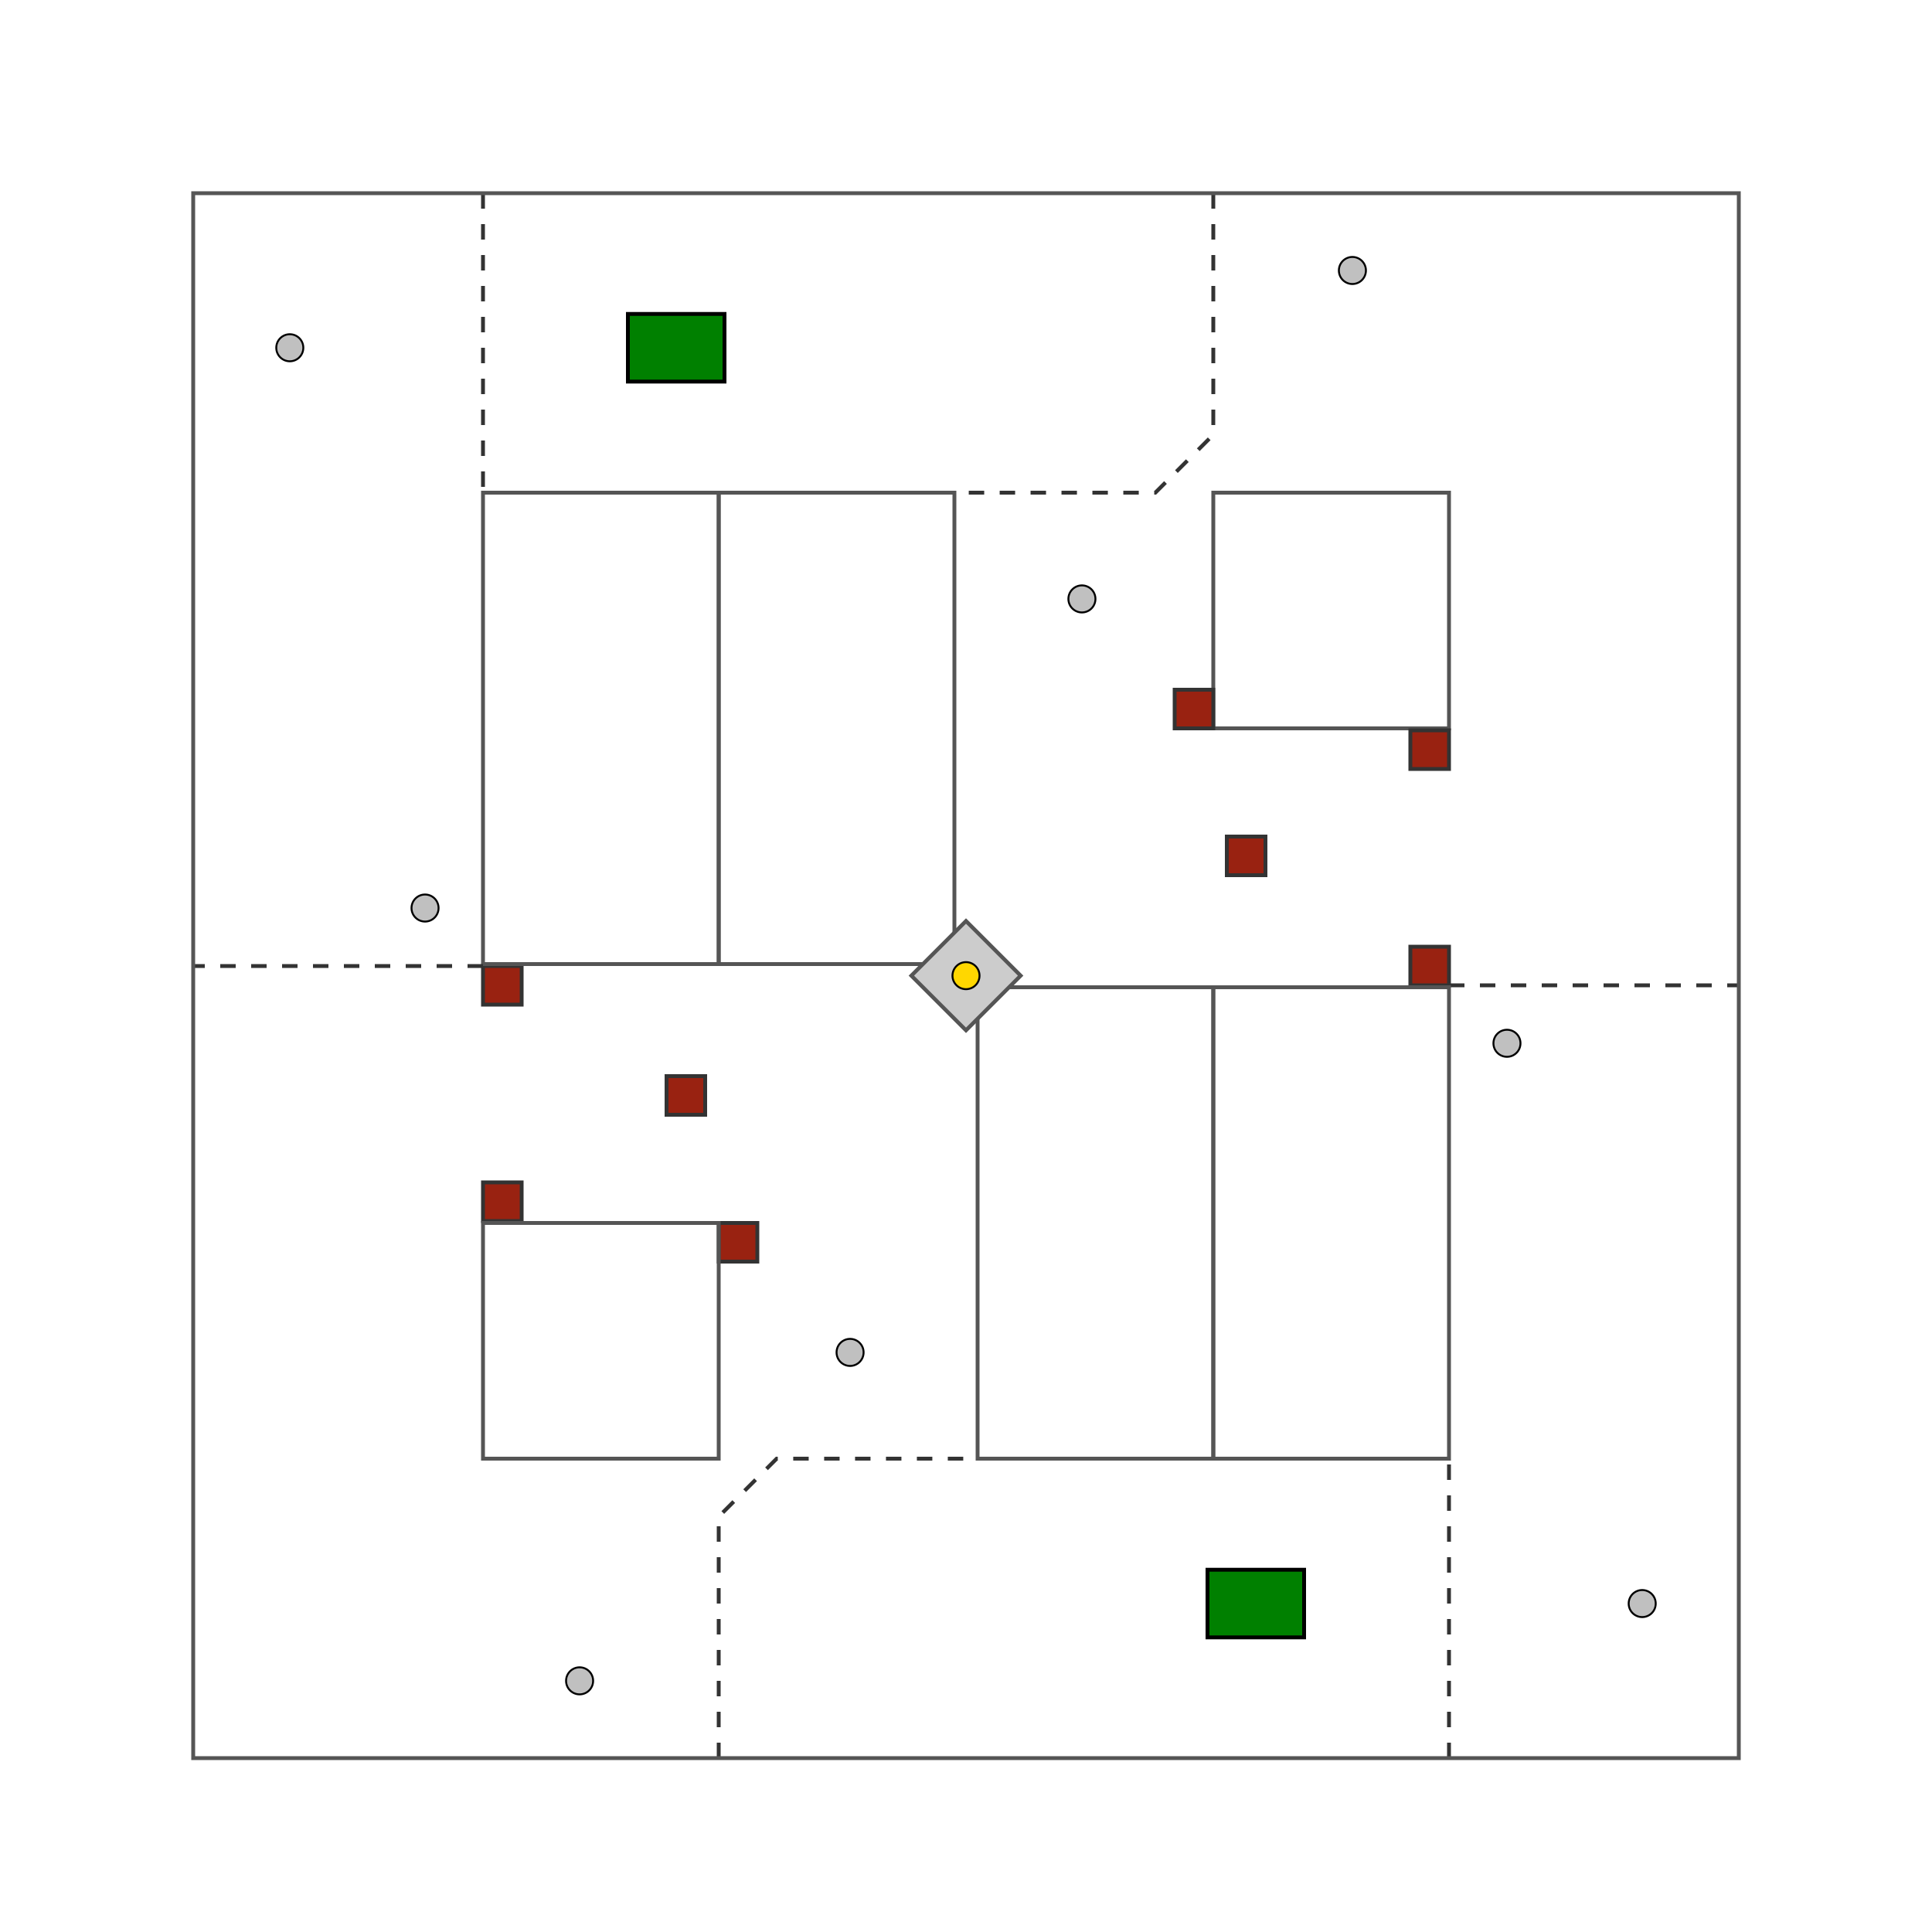
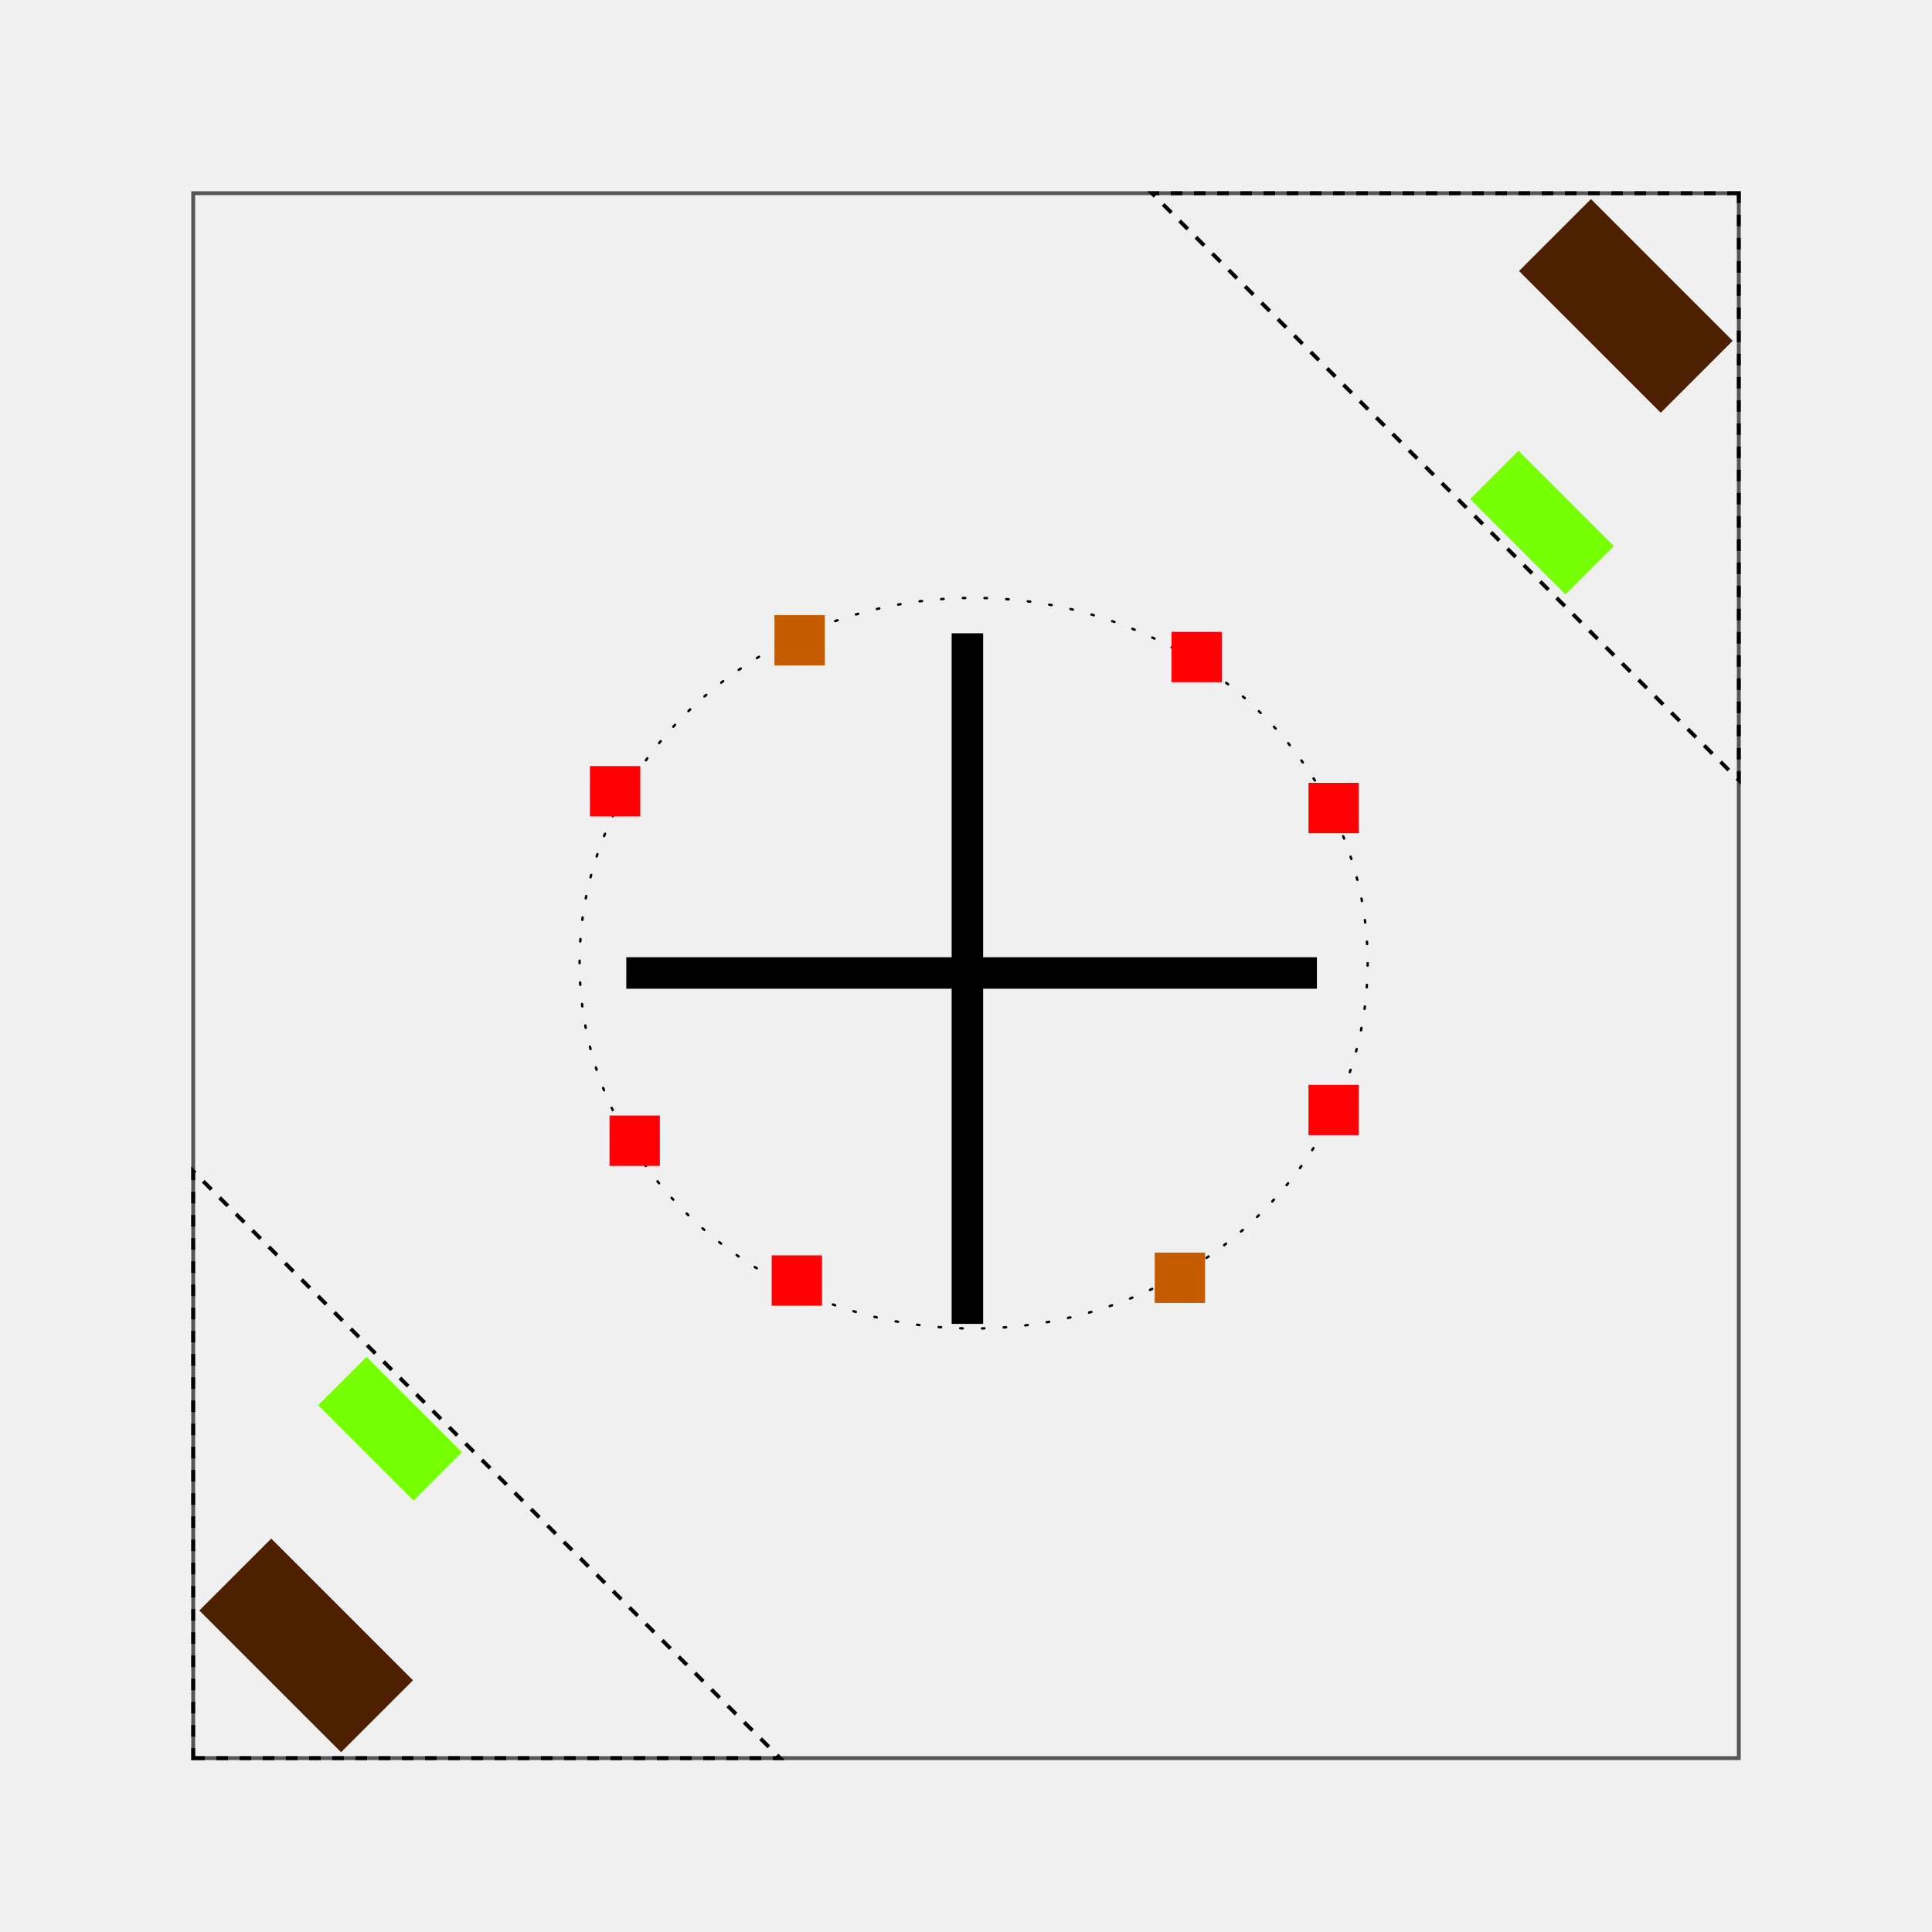
- <svg xmlns="http://www.w3.org/2000/svg" xmlns:xlink="http://www.w3.org/1999/xlink" version="1.1" baseProfile="full" width="1000" height="1000">
-   <style type="text/css">
-     
+ <svg xmlns="http://www.w3.org/2000/svg" xmlns:xlink="http://www.w3.org/1999/xlink" version="1.1" width="1000" height="1000" id="svg922">
+   <style type="text/css" id="style867">

      .arena-wall {
          fill: none;
          stroke: #555;
          stroke-width: .02;
      }

      .pedestal {
          fill: #ccc;
          stroke: #555;
          stroke-width: .02;
      }

      .platform {
          fill: #bbb;
          stroke: #555;
          stroke-width: .02;
      }

      .can {
          stroke: black;
          stroke-width: 0.01;
          fill: silver;
      }

      .supercan {
          stroke: black;
          stroke-width: 0.01;
          fill: gold;
      }

      #robot {
          fill: green;
          stroke: black;
          stroke-width: 0.02;
      }

      .zone-boundary {
          stroke: #333;
          stroke-width: 0.02;
          /*stroke-dasharray: 0.141, 0.141;*/
          stroke-dasharray: 0.08 0.08;
          stroke-dashoffset: -50%;
          fill: none;
      }

      .obstacle {
          stroke: #333;
          stroke-width: 0.02;
          fill: #921;
      }

-     
-   </style>
-   <defs>
+     </style>
+   <defs id="defs906">
    <circle cx="0" cy="0" r="0.07" id="can" />
    <rect width="0.35" height="0.5" x="-0.175" y="-0.25" id="robot" />
    <g id="side-zone">
-       <g transform="translate(2.5 0.8) rotate(90)">
-         <use xlink:href="#robot" />
+       <g transform="translate(2.5 0.8) rotate(90)" id="g873">
+         <use xlink:href="#robot" id="use871" />
      </g>
-       <line class="zone-boundary" x1="1.5" y1="0" x2="1.5" y2="1.55" />
-       <path class="zone-boundary" d="M5.28 0 v1.25 l-.3 .3 h-1.04" />
-       <line class="zone-boundary" x1="6.5" y1="4.1" x2="8" y2="4.1" />
-       <use xlink:href="#can" transform="translate(0.5 0.8)" class="can" />
-       <use xlink:href="#can" transform="translate(1.2 3.7)" class="can" />
-       <use xlink:href="#can" transform="translate(2.0 7.7)" class="can" />
-       <use xlink:href="#can" transform="translate(3.4 6.0)" class="can" />
-       <g class="obstacle">
-         <rect width="0.2" height="0.2" x="1.5" y="4.0" />
-         <rect width="0.2" height="0.2" x="1.5" y="5.12" />
-         <rect width="0.2" height="0.2" x="2.45" y="4.57" />
-         <rect width="0.2" height="0.2" x="2.72" y="5.33" />
+       <line class="zone-boundary" x1="1.5" y1="0" x2="1.5" y2="1.55" id="line875" />
+       <path class="zone-boundary" d="M5.28 0 v1.25 l-.3 .3 h-1.04" id="path877" />
+       <line class="zone-boundary" x1="6.5" y1="4.1" x2="8" y2="4.1" id="line879" />
+       <use xlink:href="#can" transform="translate(0.5 0.8)" class="can" id="use881" />
+       <use xlink:href="#can" transform="translate(1.2 3.7)" class="can" id="use883" />
+       <use xlink:href="#can" transform="translate(2.0 7.7)" class="can" id="use885" />
+       <use xlink:href="#can" transform="translate(3.4 6.0)" class="can" id="use887" />
+       <g class="obstacle" id="g897">
+         <rect width="0.2" height="0.2" x="1.5" y="4.0" id="rect889" />
+         <rect width="0.2" height="0.2" x="1.5" y="5.12" id="rect891" />
+         <rect width="0.2" height="0.2" x="2.45" y="4.57" id="rect893" />
+         <rect width="0.2" height="0.2" x="2.72" y="5.33" id="rect895" />
      </g>
-       <rect width="1.22" height="2.44" x="1.5" y="1.55" class="arena-wall" />
-       <rect width="1.22" height="2.44" x="2.72" y="1.55" class="arena-wall" />
-       <rect width="1.22" height="1.22" x="5.28" y="1.55" class="arena-wall" />
+       <rect width="1.22" height="2.44" x="1.5" y="1.55" class="arena-wall" id="rect899" />
+       <rect width="1.22" height="2.44" x="2.72" y="1.55" class="arena-wall" id="rect901" />
+       <rect width="1.22" height="1.22" x="5.28" y="1.55" class="arena-wall" id="rect903" />
    </g>
  </defs>
-   <rect width="100%" height="100%" fill="white" />
-   <g id="arena" transform="translate(100 100) scale(100)">
-     <use xlink:href="#side-zone" />
-     <use xlink:href="#side-zone" transform="rotate(180 4 4.05)" />
-     <g id="pedestal" transform="translate(4, 4.05) rotate(45 0 0)">
-       <rect x="-0.2" y="-0.2" width="0.4" height="0.4" class="pedestal" />
-       <use xlink:href="#can" class="supercan" />
-     </g>
-     <rect width="8" height="8.1" x="0" y="0" class="arena-wall" />
-   </g>
+   <rect style="fill:none;stroke:#555555;stroke-width:2" id="rect919" class="arena-wall" y="100" x="100" height="810" width="800" />
+   <path style="opacity:1;fill:none;fill-opacity:1;fill-rule:nonzero;stroke:#000000;stroke-width:1.248;stroke-linecap:round;stroke-miterlimit:4;stroke-dasharray:1.248, 9.983;stroke-dashoffset:0;stroke-opacity:1" id="path1748" d="M 707.896,498.553 A 203.954,189.083 0 0 1 504.02,687.636 203.954,189.083 0 0 1 299.987,498.698 203.954,189.083 0 0 1 503.707,309.47 203.954,189.083 0 0 1 707.896,498.262" />
+   <path style="fill:none;stroke:#000000;stroke-width:2;stroke-linecap:butt;stroke-linejoin:miter;stroke-opacity:1;fill-opacity:1;stroke-miterlimit:4;stroke-dasharray:6,6;stroke-dashoffset:0" d="M 100,910 H 403.763 L 99.993,606.23 Z" id="path1750" />
+   <rect style="opacity:1;fill:#76ff00;fill-opacity:1;fill-rule:nonzero;stroke:none;stroke-width:1.44;stroke-linecap:round;stroke-miterlimit:4;stroke-dasharray:4.32, 4.32;stroke-dashoffset:0;stroke-opacity:1" id="rect1752" width="69.808" height="35.425" x="630.759" y="362.447" transform="rotate(45)" />
+   <rect style="opacity:1;fill:#4d2100;fill-opacity:1;fill-rule:nonzero;stroke:none;stroke-width:2.14;stroke-linecap:round;stroke-miterlimit:4;stroke-dasharray:6.42, 6.42;stroke-dashoffset:0;stroke-opacity:1" id="rect1752-4" width="103.749" height="52.649" x="662.395" y="463.841" transform="rotate(45)" />
+   <path style="fill:none;stroke:#000000;stroke-width:16.3;stroke-linecap:butt;stroke-linejoin:miter;stroke-miterlimit:4;stroke-dasharray:none;stroke-opacity:1" d="m 324.168,503.618 h 357.453 -2.894" id="path1769" />
+   <path style="fill:none;stroke:#000000;stroke-width:16.3;stroke-linecap:butt;stroke-linejoin:miter;stroke-miterlimit:4;stroke-dasharray:none;stroke-opacity:1" d="m 500.724,327.786 v 357.453 -2.894" id="path1769-7" />
+   <rect style="opacity:1;fill:#ff0005;fill-opacity:1;fill-rule:nonzero;stroke:none;stroke-width:11.285;stroke-linecap:round;stroke-miterlimit:4;stroke-dasharray:none;stroke-dashoffset:0;stroke-opacity:1" id="rect1788" width="26.049" height="26.049" x="305.355" y="396.527" />
+   <rect style="opacity:1;fill:#ff0005;fill-opacity:1;fill-rule:nonzero;stroke:none;stroke-width:11.285;stroke-linecap:round;stroke-miterlimit:4;stroke-dasharray:none;stroke-dashoffset:0;stroke-opacity:1" id="rect1788-6" width="26.049" height="26.049" x="315.485" y="577.424" />
+   <rect style="opacity:1;fill:#ff0005;fill-opacity:1;fill-rule:nonzero;stroke:none;stroke-width:11.285;stroke-linecap:round;stroke-miterlimit:4;stroke-dasharray:none;stroke-dashoffset:0;stroke-opacity:1" id="rect1788-8" width="26.049" height="26.049" x="399.421" y="649.783" />
+   <rect style="opacity:1;fill:#ff0005;fill-opacity:1;fill-rule:nonzero;stroke:none;stroke-width:11.285;stroke-linecap:round;stroke-miterlimit:4;stroke-dasharray:none;stroke-dashoffset:0;stroke-opacity:1" id="rect1788-9" width="26.049" height="26.049" x="677.279" y="561.505" />
+   <rect style="opacity:1;fill:#ff0005;fill-opacity:1;fill-rule:nonzero;stroke:none;stroke-width:11.285;stroke-linecap:round;stroke-miterlimit:4;stroke-dasharray:none;stroke-dashoffset:0;stroke-opacity:1" id="rect1788-0" width="26.049" height="26.049" x="677.279" y="405.21" />
+   <rect style="opacity:1;fill:#ff0005;fill-opacity:1;fill-rule:nonzero;stroke:none;stroke-width:11.285;stroke-linecap:round;stroke-miterlimit:4;stroke-dasharray:none;stroke-dashoffset:0;stroke-opacity:1" id="rect1788-68" width="26.049" height="26.049" x="606.368" y="327.062" />
+   <rect style="opacity:1;fill:#c55d00;fill-opacity:1;fill-rule:nonzero;stroke:none;stroke-width:11.285;stroke-linecap:round;stroke-miterlimit:4;stroke-dasharray:none;stroke-dashoffset:0;stroke-opacity:1" id="rect1788-7" width="26.049" height="26.049" x="400.868" y="318.379" />
+   <rect style="opacity:1;fill:#c55d00;fill-opacity:1;fill-rule:nonzero;stroke:none;stroke-width:11.285;stroke-linecap:round;stroke-miterlimit:4;stroke-dasharray:none;stroke-dashoffset:0;stroke-opacity:1" id="rect1788-7-3" width="26.049" height="26.049" x="597.685" y="648.336" />
+   <path style="fill:none;fill-opacity:1;stroke:#000000;stroke-width:2;stroke-linecap:butt;stroke-linejoin:miter;stroke-miterlimit:4;stroke-dasharray:6, 6;stroke-dashoffset:0;stroke-opacity:1" d="M 900,100 H 596.237 L 900.007,403.77 Z" id="path1750-3" />
+   <rect style="opacity:1;fill:#76ff00;fill-opacity:1;fill-rule:nonzero;stroke:none;stroke-width:1.44;stroke-linecap:round;stroke-miterlimit:4;stroke-dasharray:4.32, 4.32;stroke-dashoffset:0;stroke-opacity:1" id="rect1752-3" width="69.808" height="35.425" x="-790.526" y="355.376" transform="rotate(-135)" />
+   <rect style="opacity:1;fill:#4d2100;fill-opacity:1;fill-rule:nonzero;stroke:none;stroke-width:2.14;stroke-linecap:round;stroke-miterlimit:4;stroke-dasharray:6.42, 6.42;stroke-dashoffset:0;stroke-opacity:1" id="rect1752-4-7" width="103.749" height="52.649" x="-758.889" y="456.77" transform="rotate(-135)" />
</svg>
